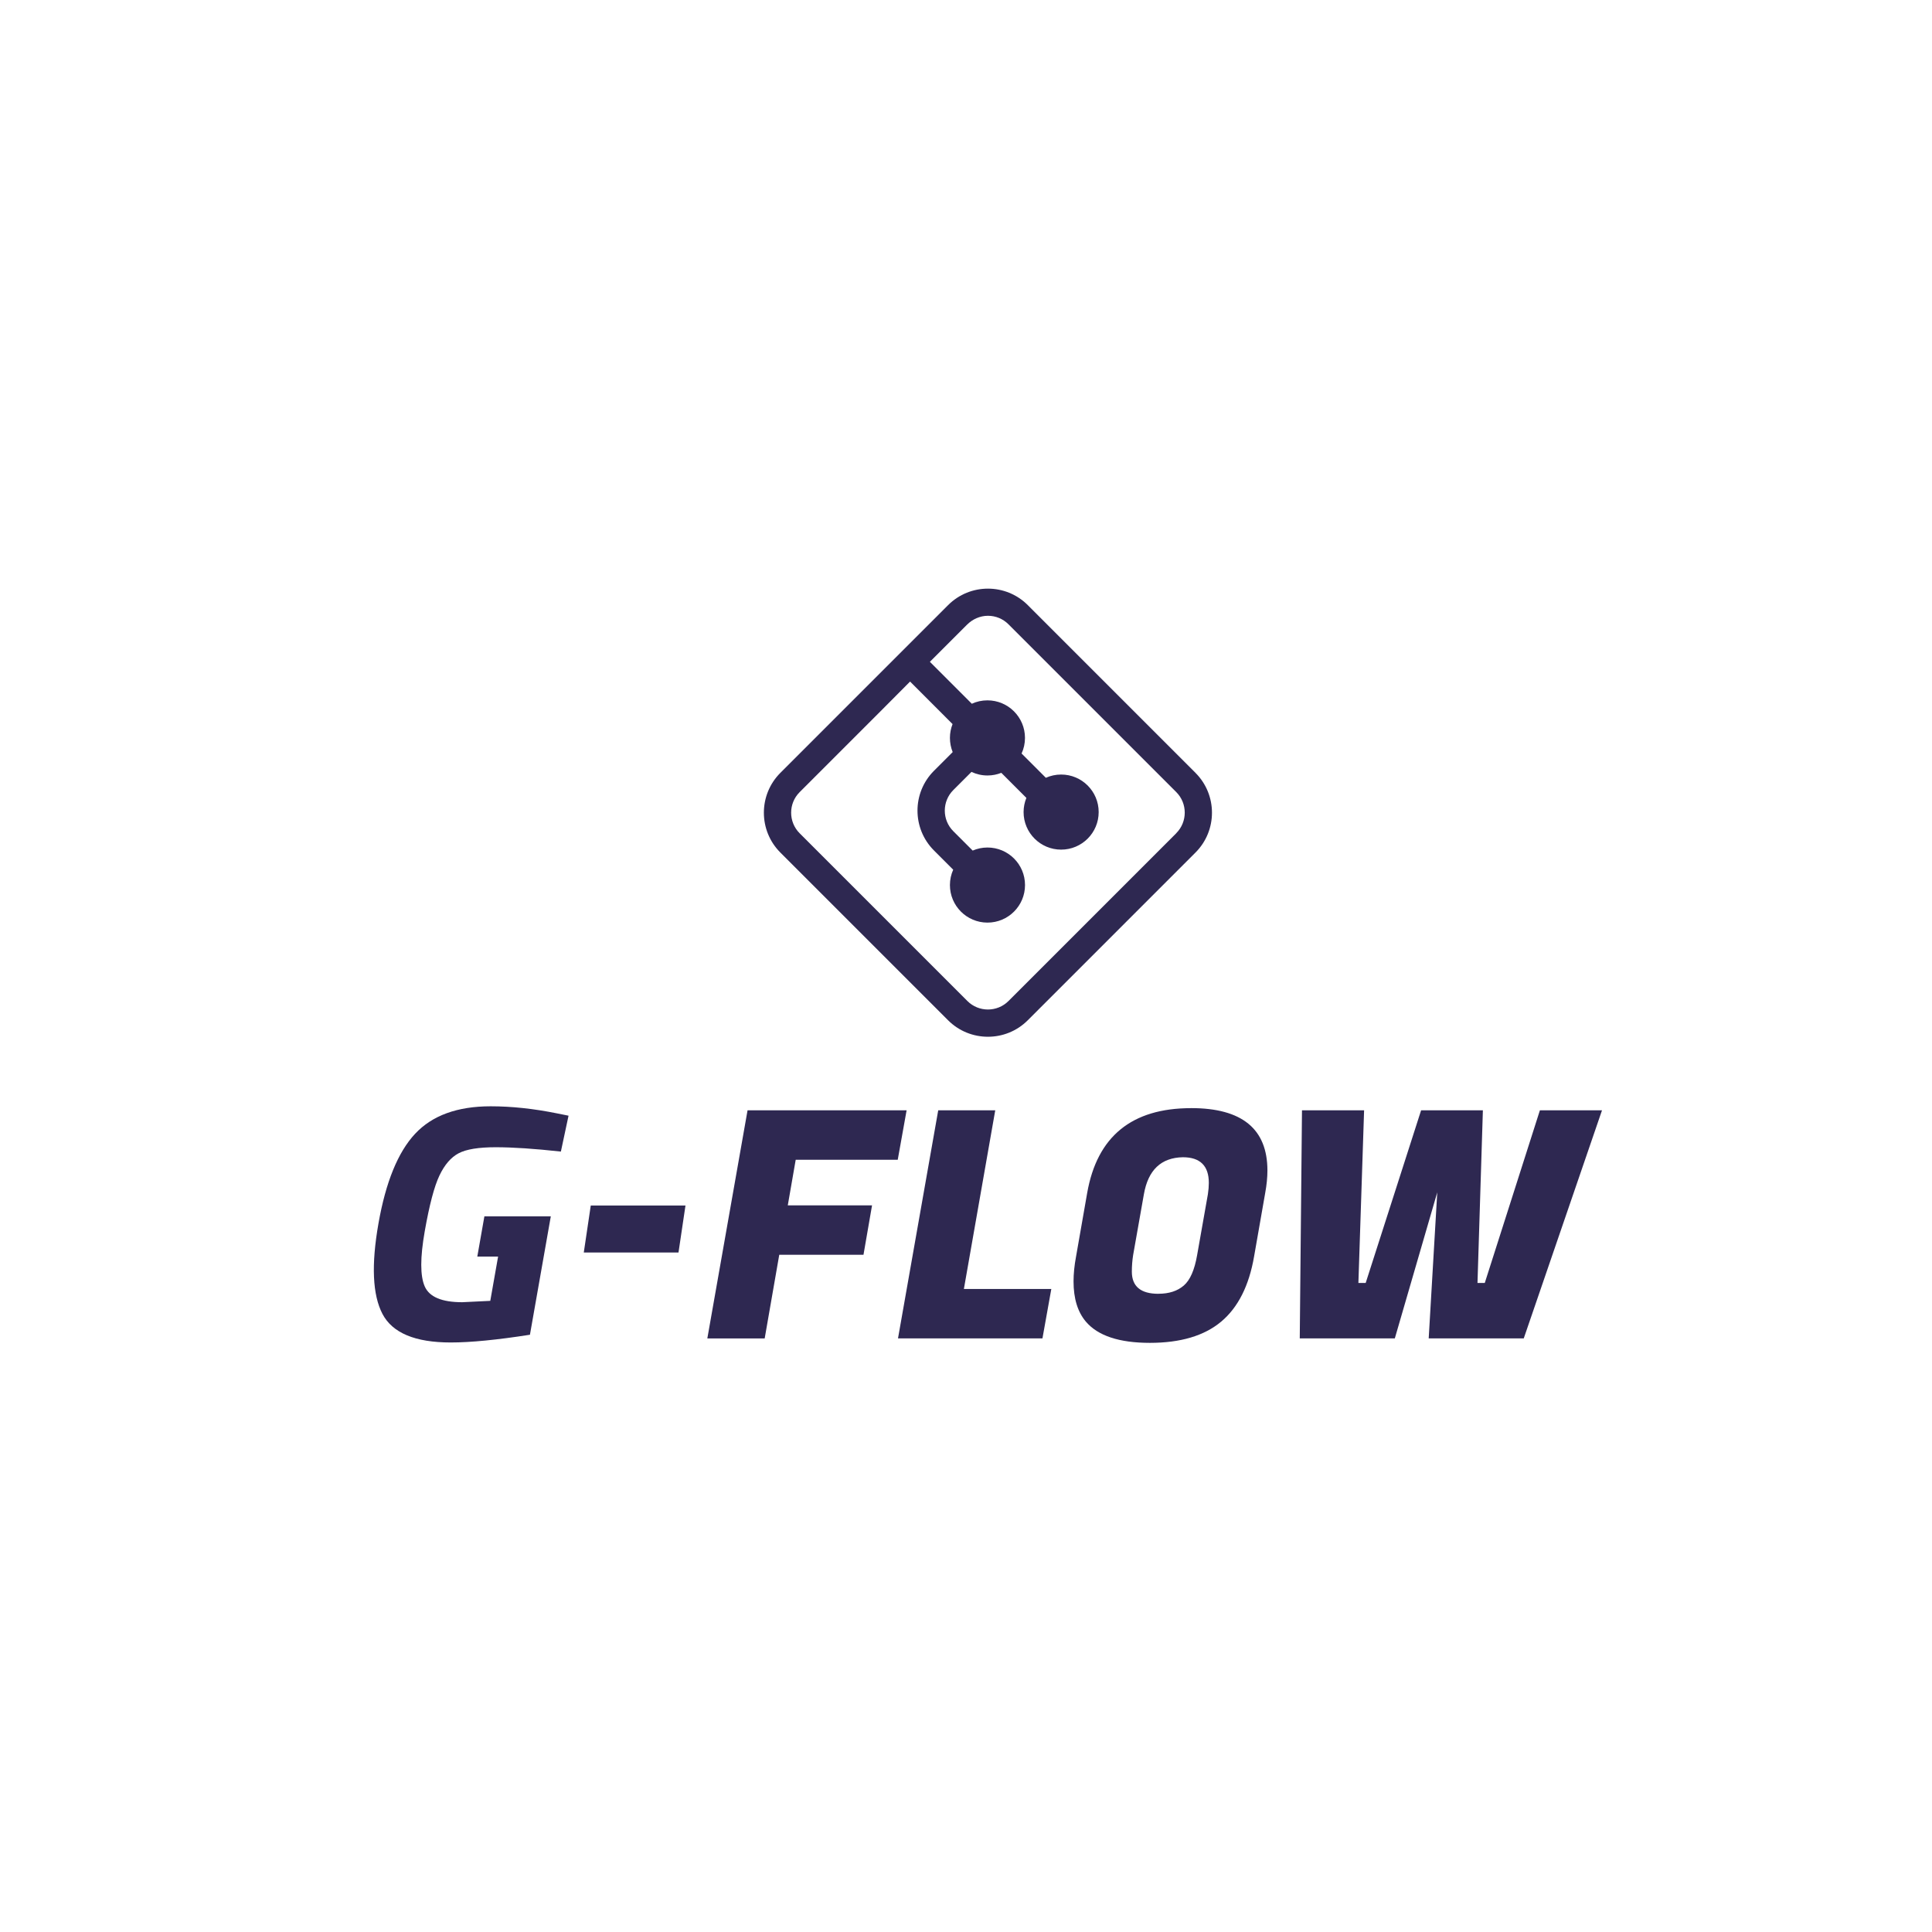
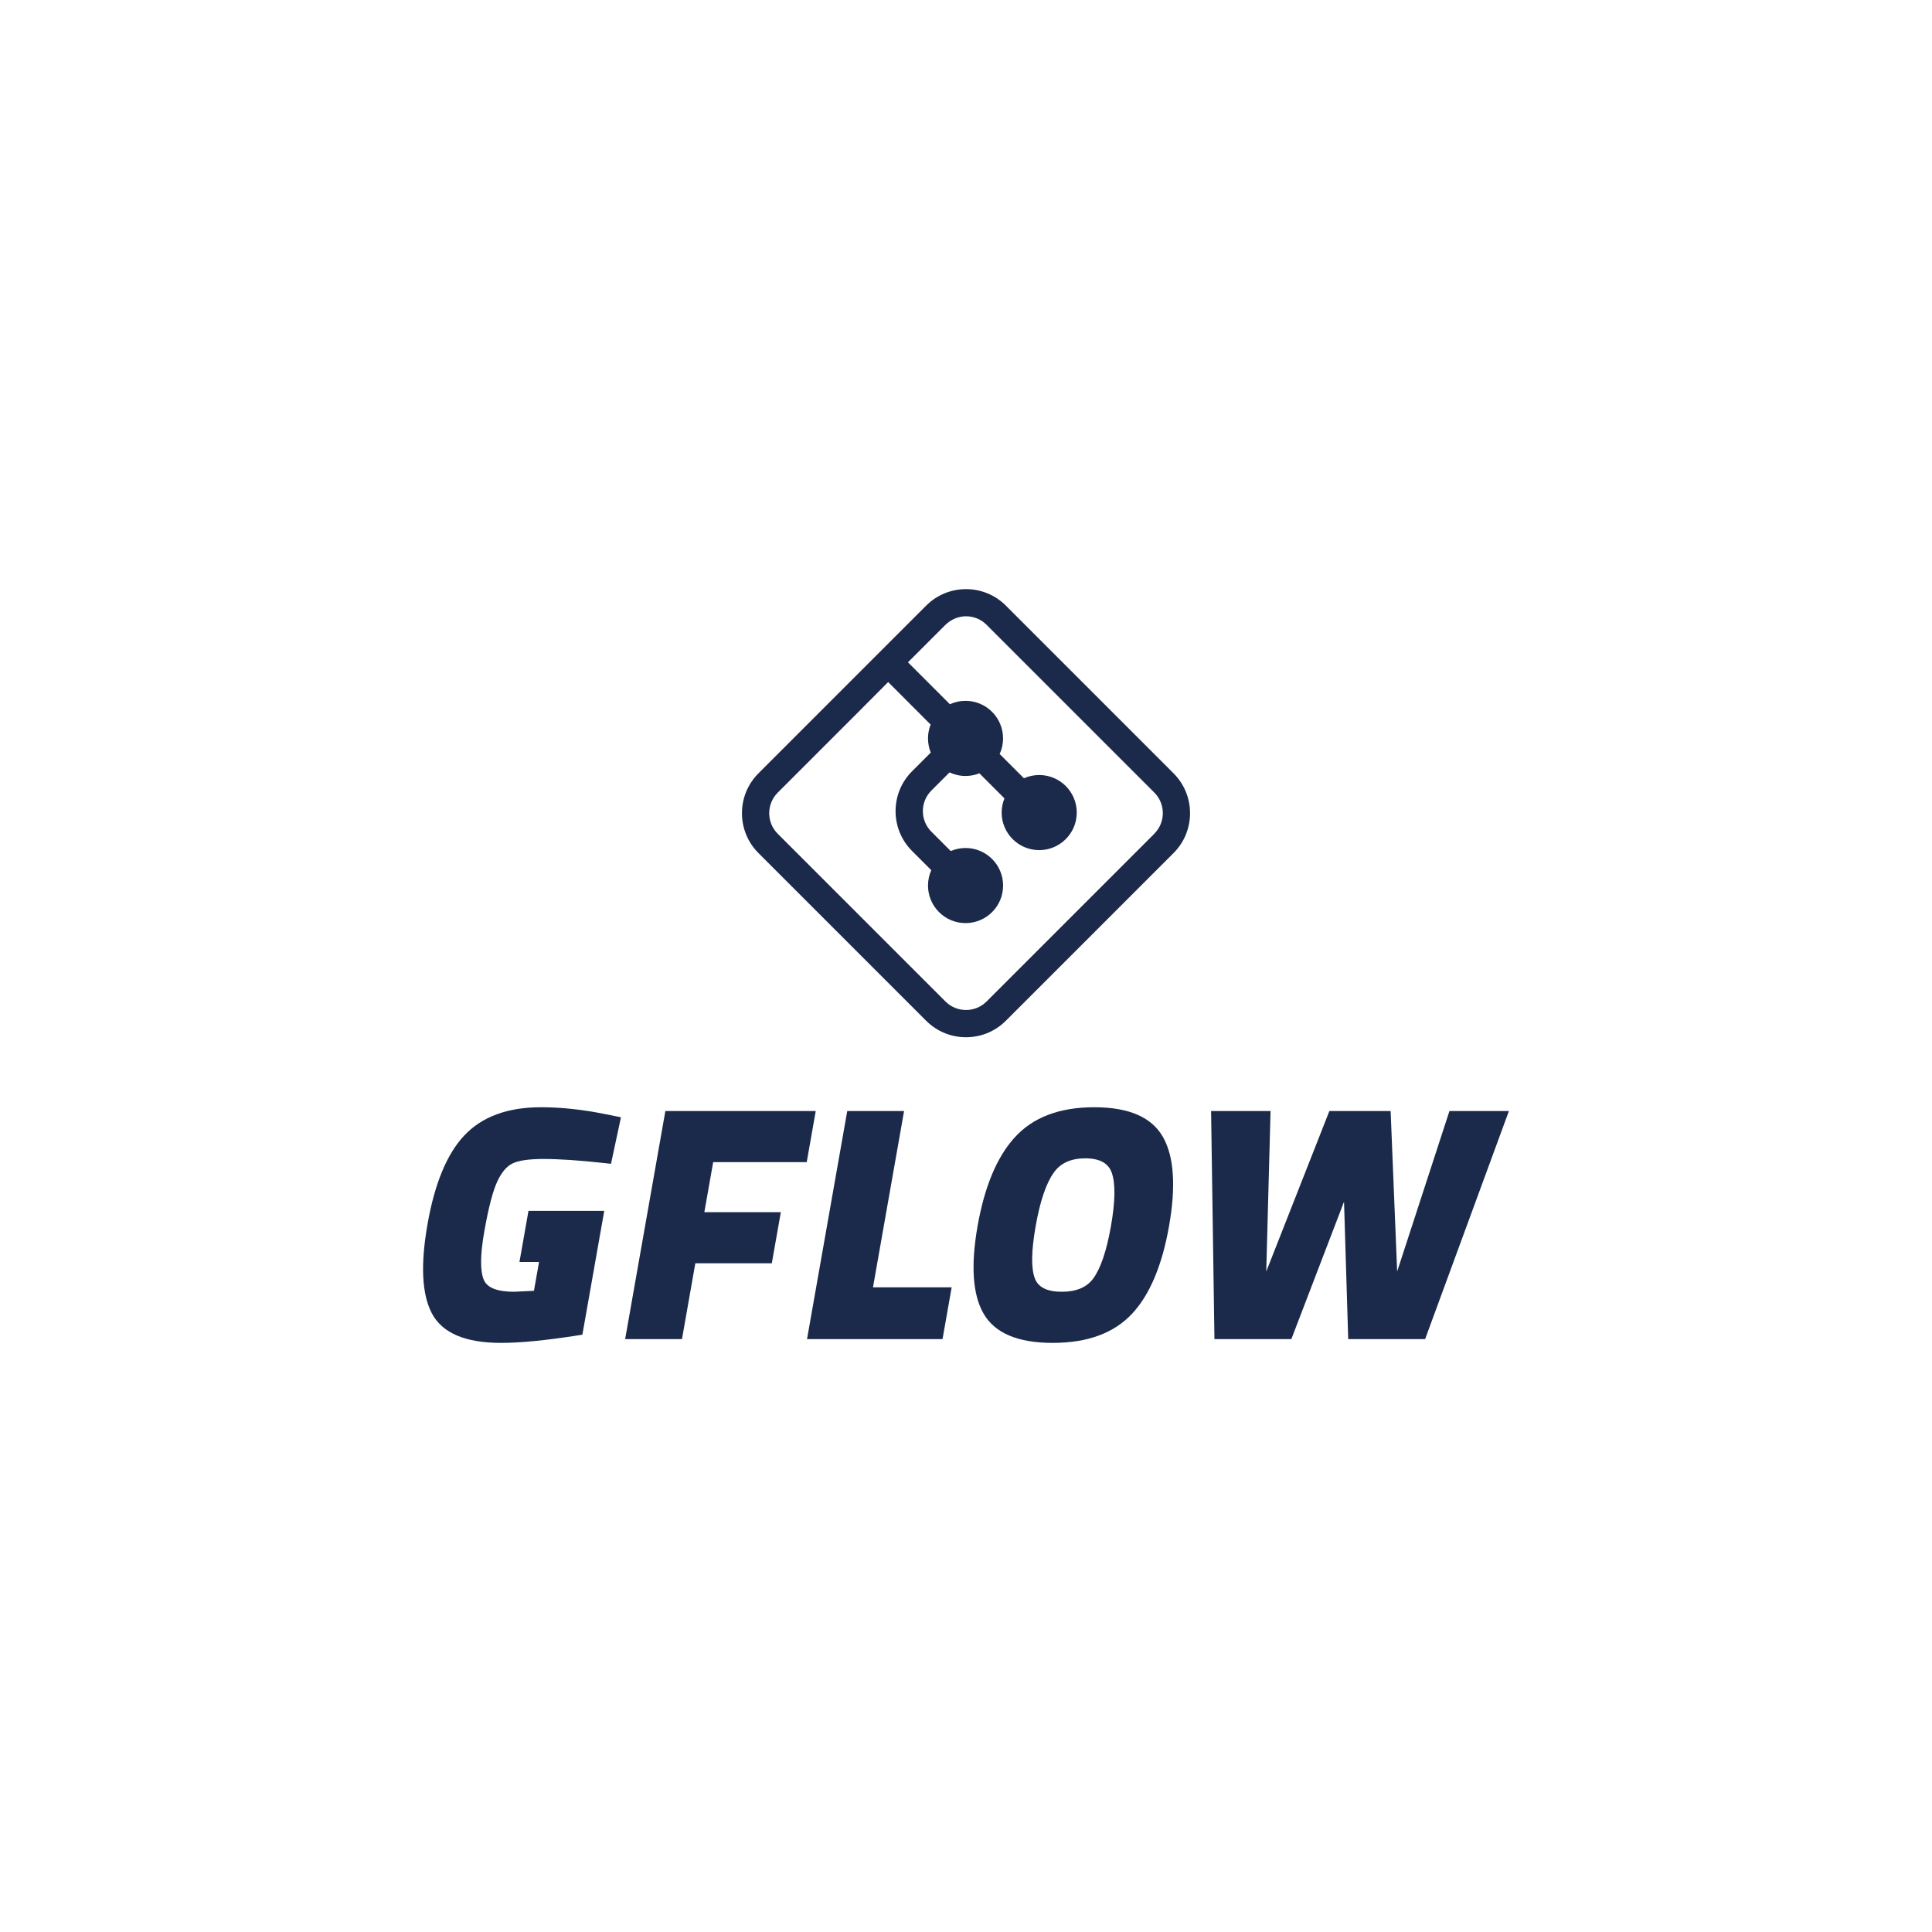
<svg xmlns="http://www.w3.org/2000/svg" id="Logo" viewBox="0 0 512 512">
  <defs>
    <style>
      .cls-1 {
-         fill: #2e2851;
+         fill: #1b2a4a;
      }
    </style>
  </defs>
-   <path class="cls-1" d="M316.83,204.82l-44.46-44.46c-5.82-5.82-15.29-5.82-21.11,0l-11.15,11.15-11.82,11.82-21.49,21.49c-5.82,5.82-5.82,15.29,0,21.11l44.46,44.46c2.91,2.91,6.73,4.36,10.55,4.36s7.64-1.45,10.55-4.36l44.46-44.46h0c5.82-5.82,5.82-15.29,0-21.11ZM311.72,220.82l-44.46,44.46c-3,3-7.89,3-10.89,0l-44.46-44.46c-3-3-3-7.89,0-10.89l21.49-21.49,7.78-7.82,11.26,11.27c-.45,1.14-.7,2.37-.7,3.67s.26,2.59.73,3.75l-4.96,4.96c-5.82,5.82-5.82,15.29,0,21.11l5.1,5.1c-.56,1.24-.87,2.62-.87,4.07,0,5.49,4.45,9.95,9.95,9.95s9.95-4.45,9.95-9.95-4.45-9.95-9.95-9.95c-1.39,0-2.72.29-3.92.81l-5.14-5.14c-3-3-3-7.89,0-10.89l4.82-4.82c1.29.61,2.72.95,4.24.95,1.3,0,2.53-.25,3.67-.7l6.64,6.64c-.47,1.16-.74,2.43-.74,3.76,0,5.49,4.45,9.95,9.95,9.95s9.95-4.45,9.95-9.95-4.45-9.95-9.95-9.95c-1.44,0-2.81.31-4.05.86l-6.43-6.43c.58-1.26.9-2.66.9-4.14,0-5.49-4.45-9.95-9.95-9.95-1.48,0-2.88.32-4.14.9l-11.09-11.09s-.01-.03,0-.04l9.82-9.82c1.47-1.47,3.46-2.36,5.54-2.36,2.06,0,3.99.8,5.45,2.26l44.46,44.46c3,3,3,7.89,0,10.89Z" />
-   <g>
-     <path class="cls-1" d="M132,333.01L126.49,333.01L128.37,322.34L145.97,322.34L140.44,353.72Q127.36,355.77 119.45,355.77L119.45,355.77Q105.32,355.77 101.36,348.21Q97.4,340.65 100.3,324.21Q103.2,307.76 110,300.47Q116.8,293.18 130.04,293.18L130.04,293.18Q138.31,293.18 147.58,295.05L147.58,295.05L150.67,295.67L148.64,305.18Q138.17,304.03 131.37,304.03Q124.57,304.03 121.54,305.63Q118.5,307.23 116.45,311.54Q114.4,315.85 112.56,326.3Q110.72,336.74 112.56,340.92Q114.4,345.1 122.49,345.1L122.49,345.1L129.93,344.74L132,333.01Z" />
-     <path class="cls-1" d="M179.81,331.92h-25.1l1.85-12.45h25.1l-1.85,12.45Z" />
-     <path class="cls-1" d="M228.84,332.53h-22.33l-3.86,22.17h-15.2l10.66-60.45h42.15l-2.35,13.1h-27.04l-2.1,12.09h22.33l-2.27,13.1Z" />
-     <path class="cls-1" d="M276.27,354.69h-38.29l10.66-60.45h15.11l-8.31,47.35h23.17l-2.35,13.1Z" />
-     <path class="cls-1" d="M315.65,293.66c13.49,0,20.23,5.51,20.23,16.54,0,1.85-.2,3.83-.59,5.96l-2.94,16.79c-1.34,7.78-4.25,13.55-8.73,17.3-4.48,3.75-10.78,5.62-18.89,5.62s-13.77-1.87-16.96-5.62c-2.18-2.57-3.27-6.13-3.27-10.66,0-2.01.22-4.23.67-6.63l2.94-16.79c2.63-15,11.81-22.5,27.54-22.5ZM307,342.86c2.8,0,5.04-.73,6.72-2.18,1.68-1.45,2.85-4.14,3.53-8.06l2.85-16.12c.17-1.12.25-2.13.25-3.02,0-4.53-2.3-6.8-6.88-6.8-5.77.11-9.21,3.39-10.33,9.82l-2.85,16.12c-.22,1.4-.34,2.85-.34,4.37,0,3.92,2.35,5.88,7.05,5.88Z" />
-     <path class="cls-1" d="M392.98,294.24l-1.43,45.76h1.93l14.61-45.76h16.46l-20.74,60.45h-25.19l2.27-38.71-11.25,38.71h-25.19l.59-60.45h16.46l-1.51,45.76h1.93l14.69-45.76h16.37Z" />
+   <g transform="translate(-5.81 0.13)">
+     <path class="cls-1" d="M316.83,204.82l-44.46-44.46c-5.82-5.82-15.29-5.82-21.11,0l-11.15,11.15-11.82,11.82-21.49,21.49c-5.82,5.82-5.82,15.29,0,21.11l44.46,44.46c2.91,2.91,6.73,4.36,10.55,4.36s7.64-1.45,10.55-4.36l44.46-44.46h0c5.82-5.82,5.82-15.29,0-21.11ZM311.72,220.82l-44.46,44.46c-3,3-7.89,3-10.89,0l-44.46-44.46c-3-3-3-7.89,0-10.89l21.49-21.49,7.78-7.82,11.26,11.27c-.45,1.14-.7,2.37-.7,3.67s.26,2.59.73,3.75l-4.96,4.96c-5.82,5.82-5.82,15.29,0,21.11l5.1,5.1c-.56,1.24-.87,2.62-.87,4.07,0,5.49,4.45,9.95,9.95,9.95s9.95-4.45,9.95-9.95-4.45-9.95-9.95-9.95c-1.39,0-2.72.29-3.92.81l-5.14-5.14c-3-3-3-7.89,0-10.89l4.82-4.82c1.29.61,2.72.95,4.24.95,1.3,0,2.53-.25,3.67-.7l6.64,6.64c-.47,1.16-.74,2.43-.74,3.76,0,5.49,4.45,9.95,9.95,9.95s9.95-4.45,9.95-9.95-4.45-9.95-9.95-9.95c-1.44,0-2.81.31-4.05.86l-6.43-6.43c.58-1.26.9-2.66.9-4.14,0-5.49-4.45-9.95-9.95-9.95-1.48,0-2.88.32-4.14.9l-11.09-11.09s-.01-.03,0-.04l9.82-9.82c1.47-1.47,3.46-2.36,5.54-2.36,2.06,0,3.99.8,5.45,2.26l44.46,44.46c3,3,3,7.89,0,10.89Z" />
+     <g>
+       <path class="cls-1" d="M143.47 334.31H148.66L147.31 341.95L142.03 342.2Q135.42 342.2 134.05 339.1Q132.51 335.59 134.15 326.24Q135.84 316.66 137.66 312.84Q139.27 309.44 141.47 308.28Q143.89 307.01 149.82 307.01Q156.13 307.01 165.9 308.09L167.73 308.29L170.37 295.96L166.04 295.09Q157.14 293.3 149.18 293.3Q135.83 293.3 128.78 300.86Q121.94 308.19 119.11 324.27Q116.28 340.32 120.24 347.89Q124.36 355.75 138.59 355.75Q146.18 355.75 158.64 353.81L160.15 353.57L165.94 320.77H145.86Z" />
+       <path class="cls-1" d="M171.48 354.75H186.54L190.08 334.65H210.35L212.74 321.1H192.47L194.81 307.85H219.6L221.99 294.3H182.14Z" />
+       <path class="cls-1" d="M255.59 354.75 258.01 341.03H237.16L245.4 294.3H230.34L219.68 354.75Z" />
+       <path class="cls-1" d="M305.86 347.98Q312.86 340.44 315.62 324.78Q318.38 309.13 314.1 301.35Q309.67 293.3 295.8 293.3Q281.93 293.3 274.67 301.35Q267.64 309.13 264.88 324.78Q262.12 340.44 266.46 347.98Q270.93 355.75 284.79 355.75Q298.64 355.75 305.86 347.98ZM280.07 338.7Q278.52 334.7 280.27 324.82Q282.01 314.91 285.08 310.61Q287.76 306.84 293.41 306.84Q299.06 306.84 300.42 310.61Q301.96 314.91 300.22 324.82Q298.47 334.7 295.52 338.7Q292.94 342.21 287.18 342.2Q281.42 342.2 280.07 338.7Z" />
+       <path class="cls-1" d="M326.76 294.3 327.65 354.75H348.03L361.99 318.34L363.1 354.75H383.48L405.69 294.3H389.93L376.07 336.83L374.34 294.3H358.11L341.38 336.83L342.52 294.3Z" />
+     </g>
  </g>
</svg>
